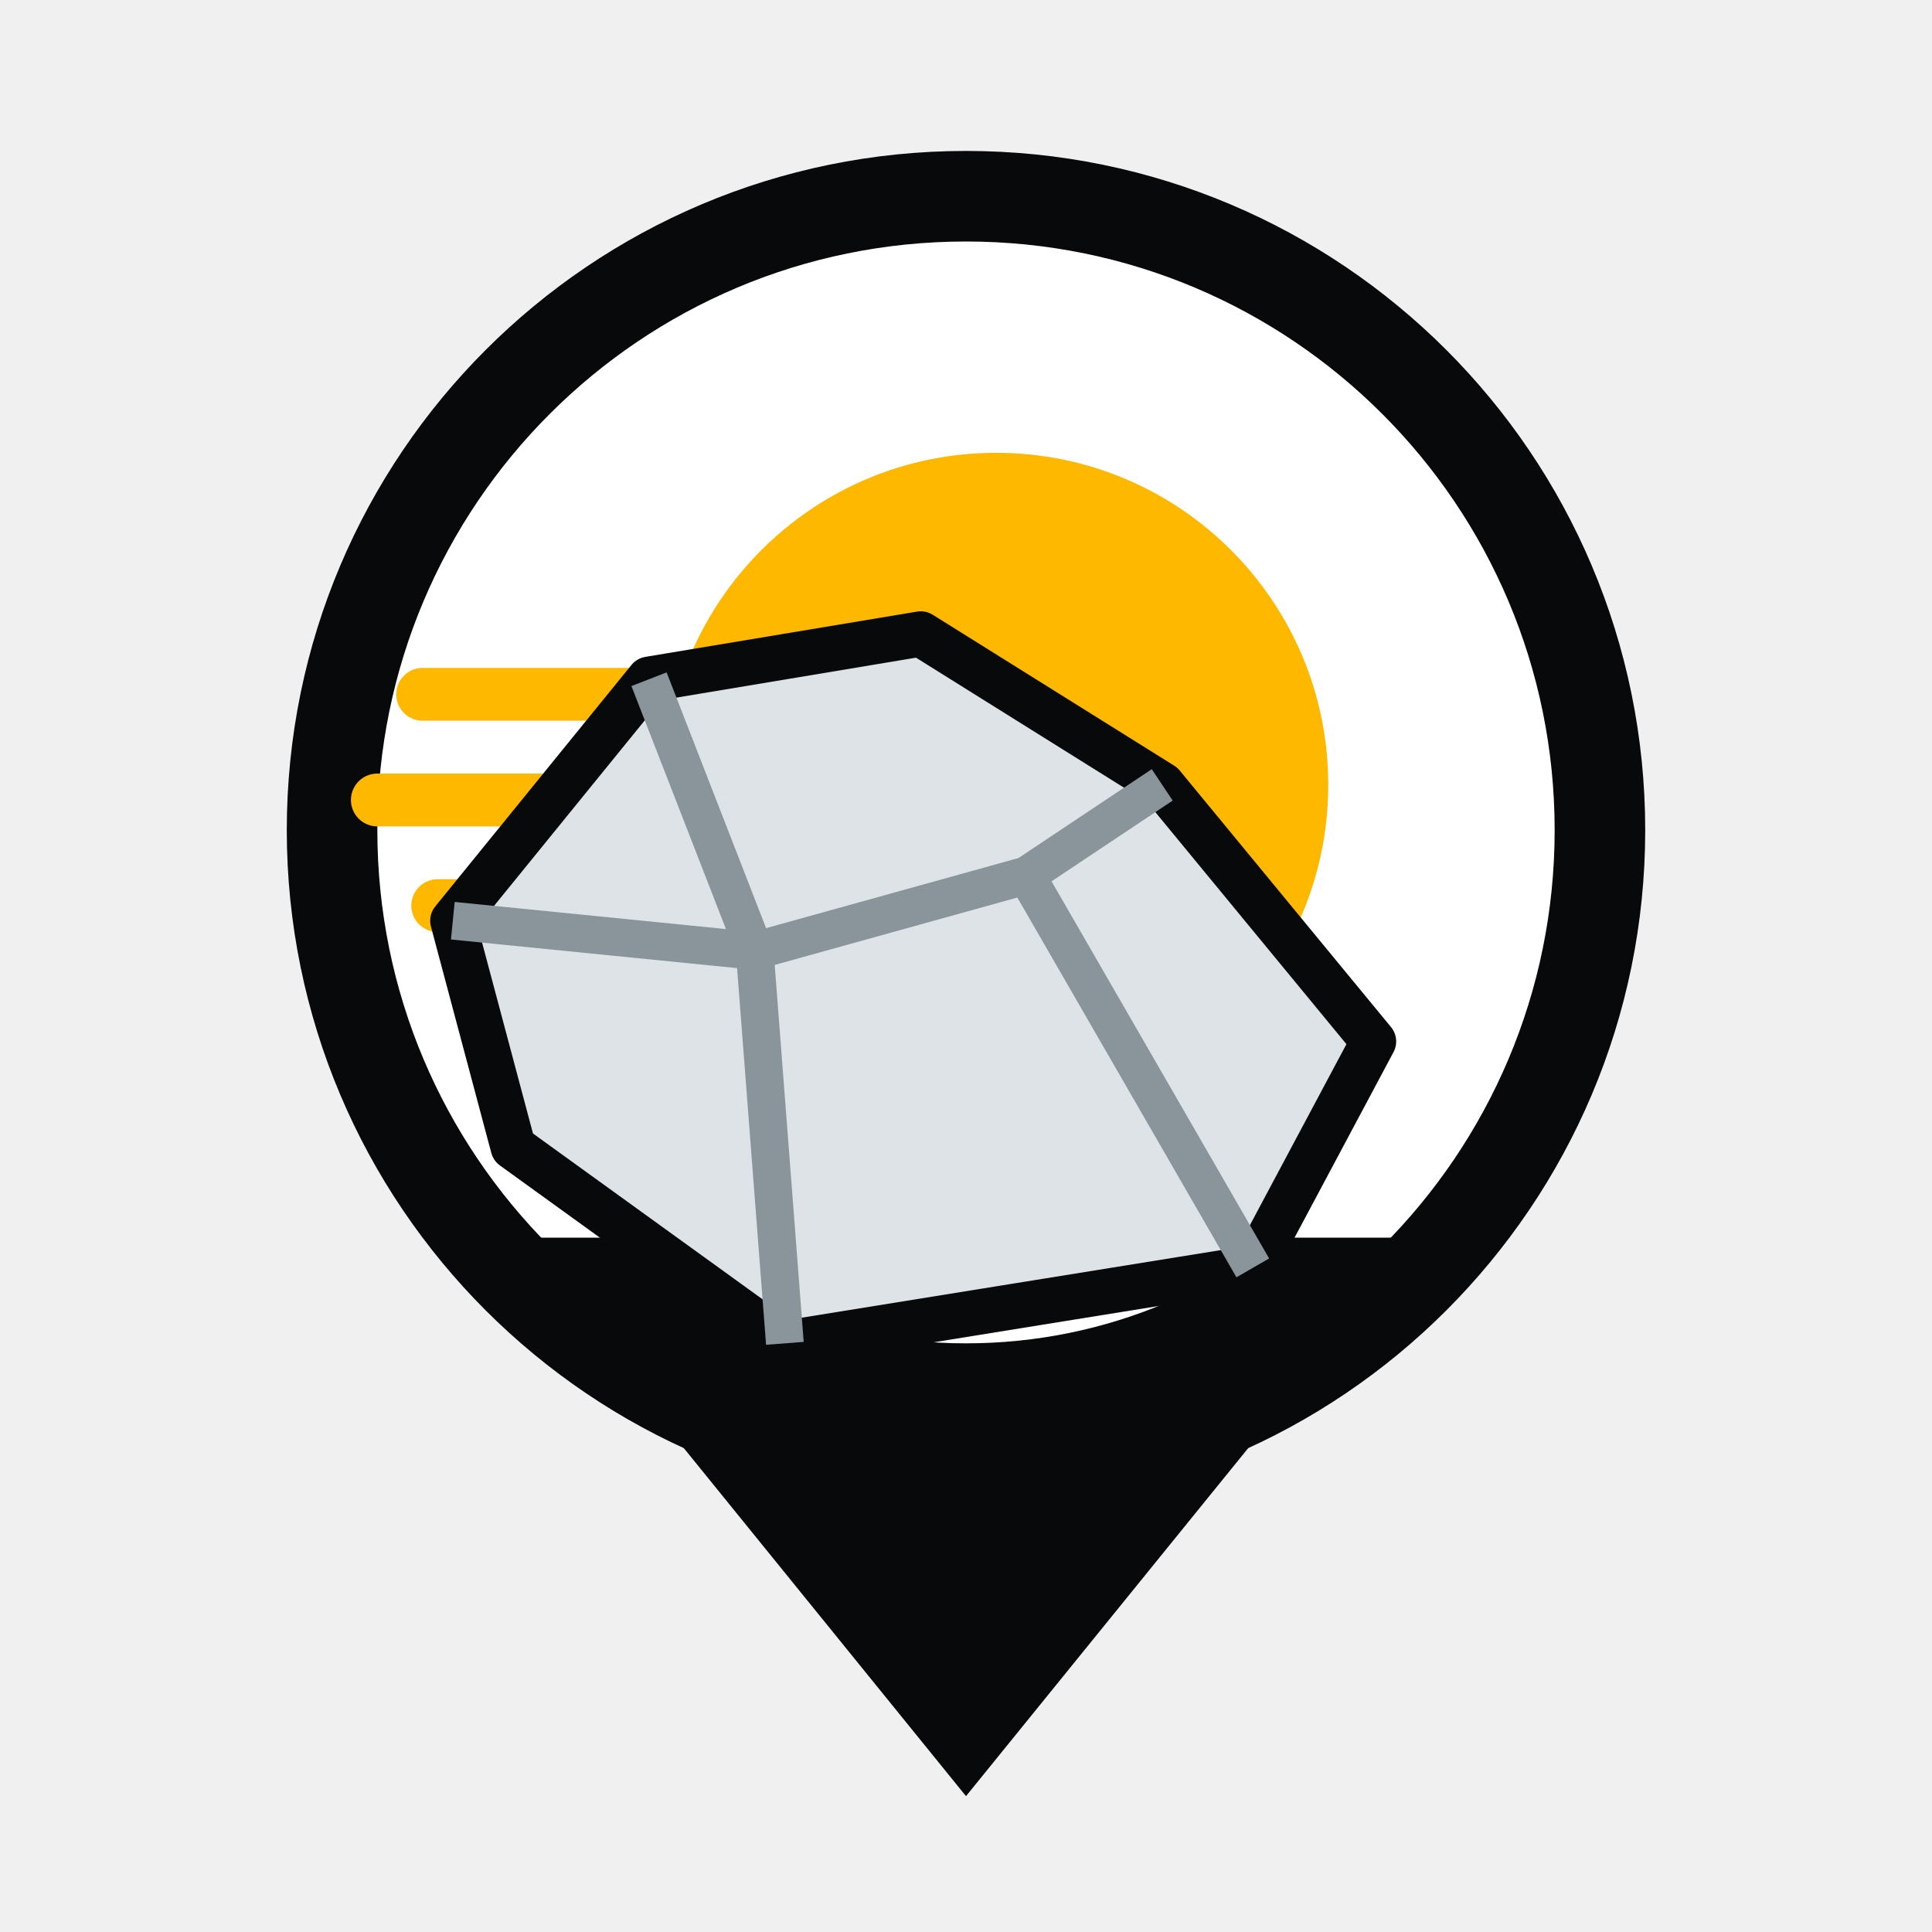
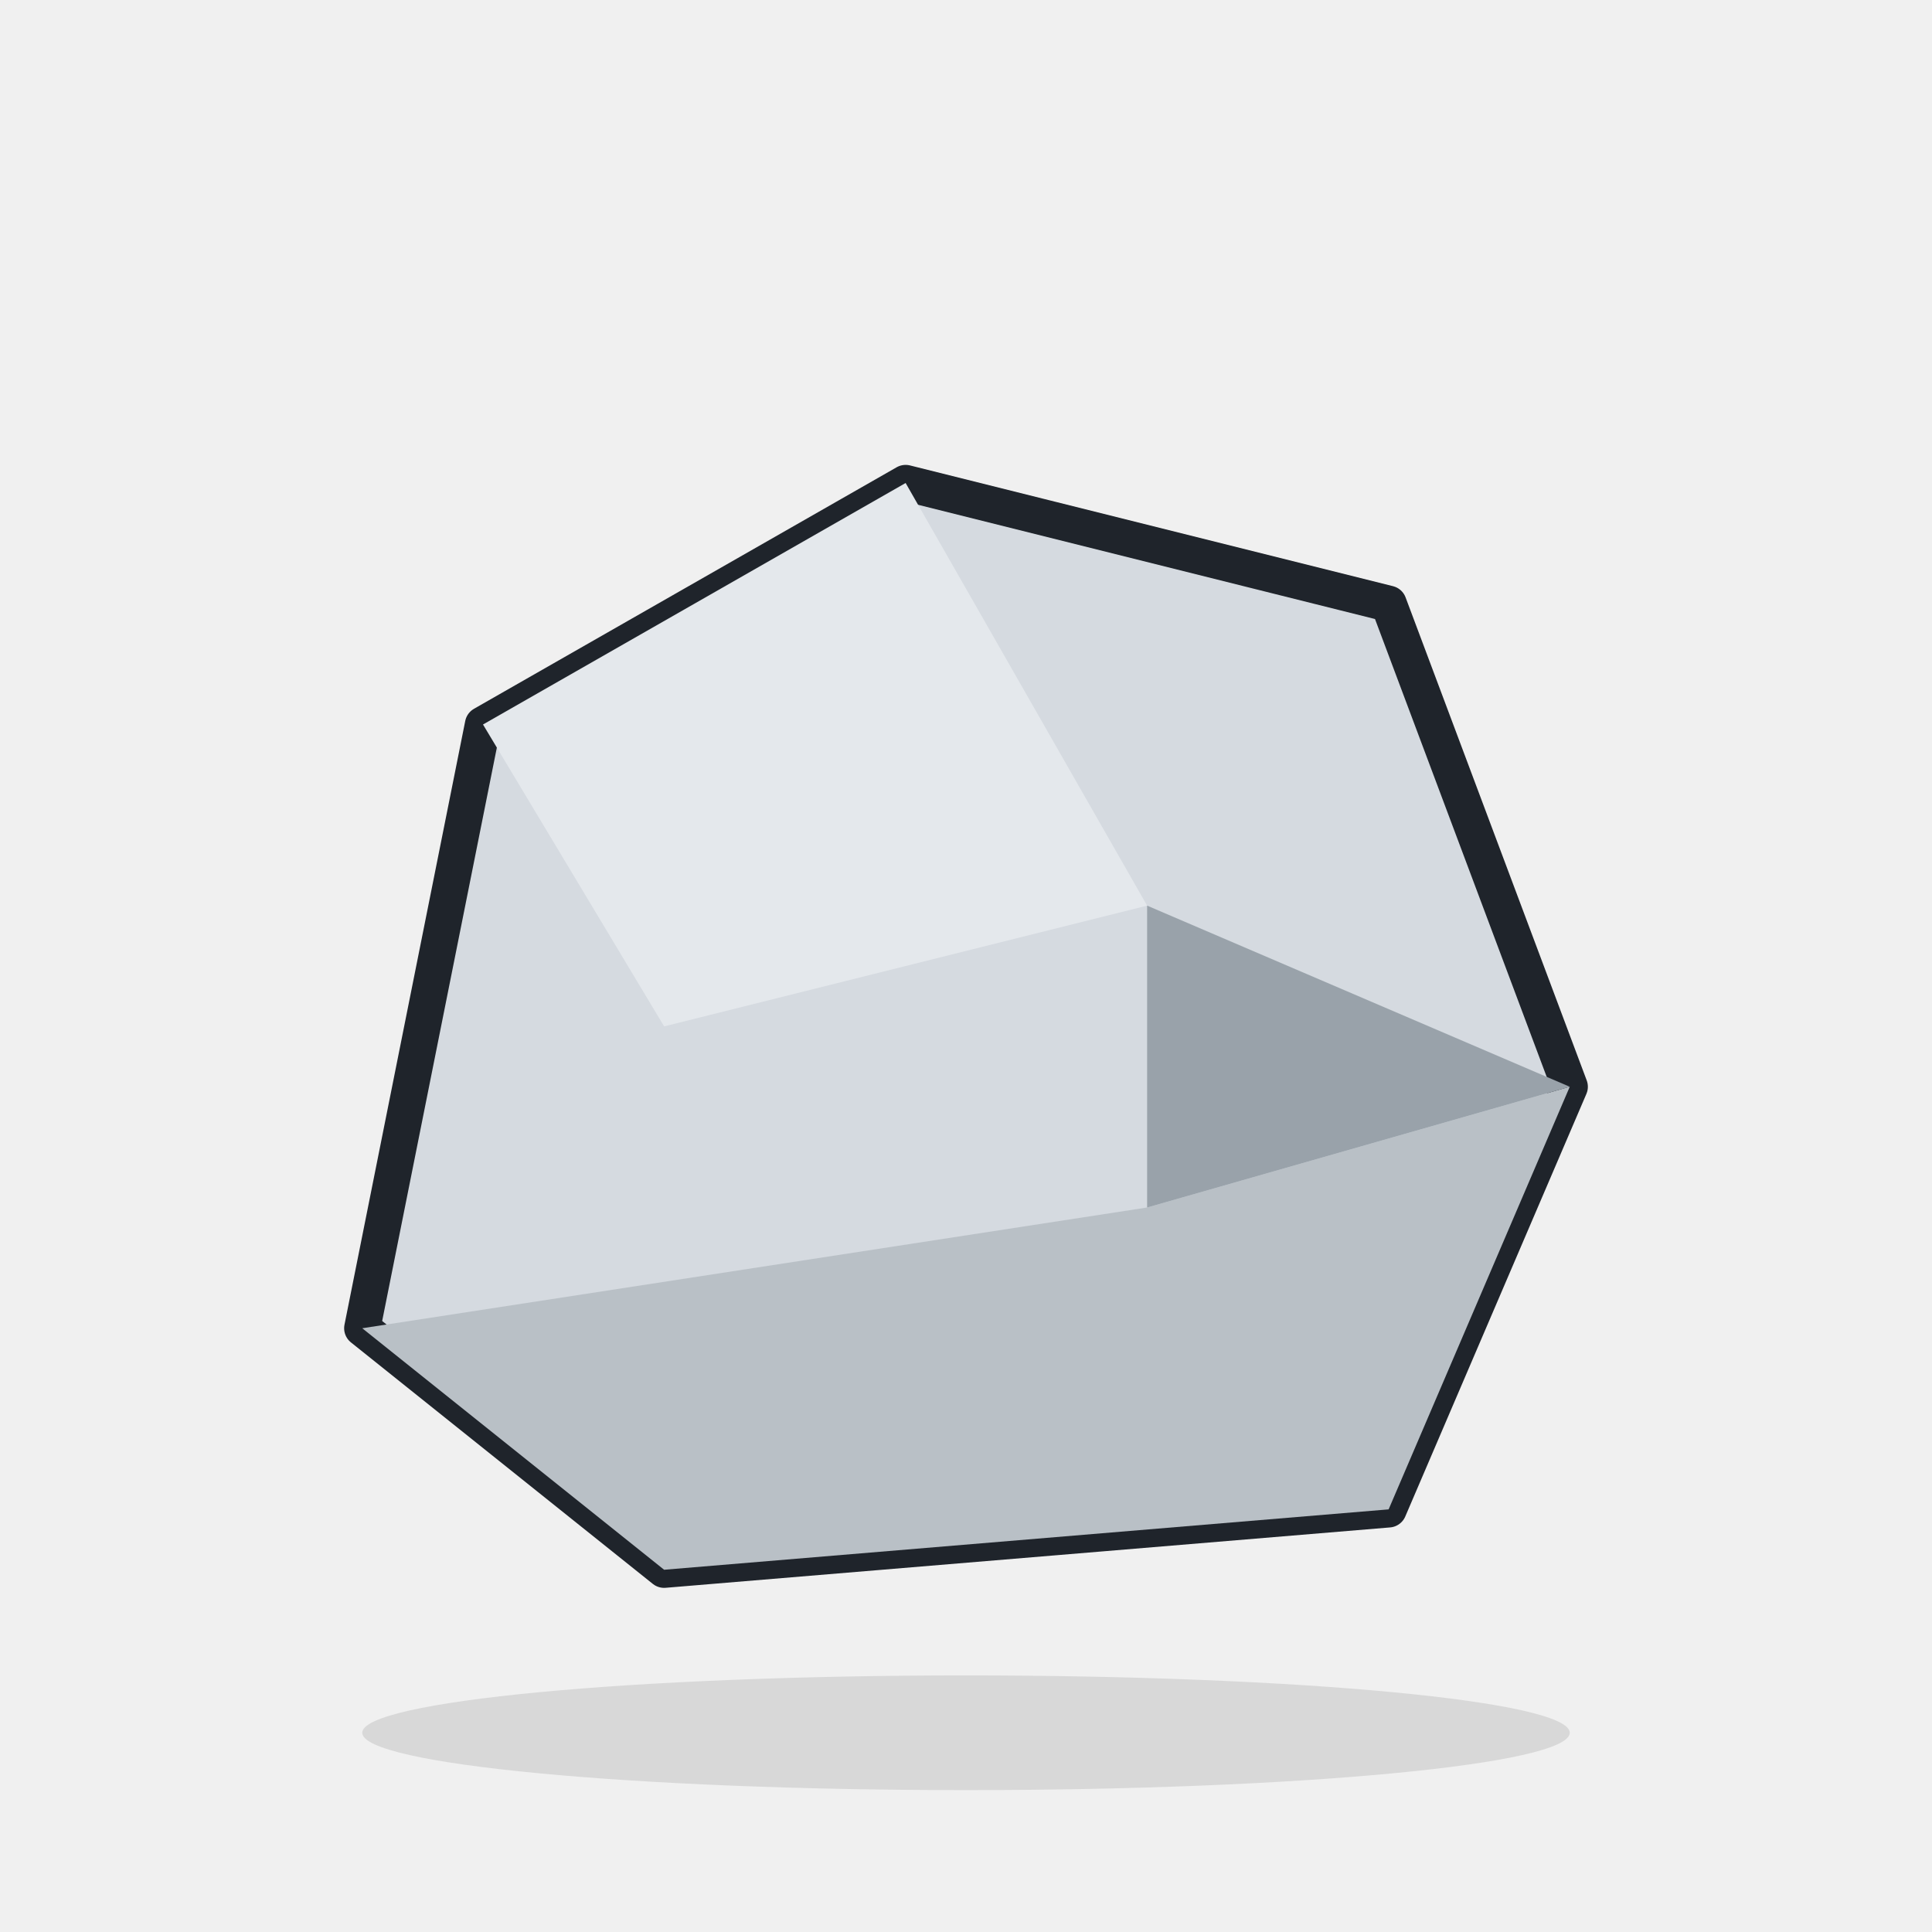
- <svg xmlns="http://www.w3.org/2000/svg" width="128" height="128" viewBox="0 0 128 128" role="img" aria-labelledby="title desc">
-   <circle cx="64" cy="55" r="42" fill="#FFFFFF" stroke="#08090B" stroke-width="6" />
-   <path d="M34 82 L64 119 L94 82" fill="#08090B" />
-   <circle cx="64" cy="55" r="34" fill="#FFFFFF" />
-   <circle cx="66" cy="52" r="22" fill="#FFB800" />
-   <path d="M28 46 H43 M25 53 H37 M29 60 H39" stroke="#FFB800" stroke-width="3.5" stroke-linecap="round" />
-   <path d="M34 76 L30 61 L43 45 L61 42 L77 52 L91 69 L83 84 L52 89 Z" fill="#DDE3E7" stroke="#08090B" stroke-width="3" stroke-linejoin="round" />
-   <path d="M43 45 L50 63 L30 61 M50 63 L68 58 L77 52 M50 63 L52 89 M68 58 L83 84" fill="none" stroke="#8A949B" stroke-width="2.5" stroke-linejoin="round" />
+ <svg xmlns="http://www.w3.org/2000/svg" viewBox="0 0 64 64">
+   <ellipse cx="32" cy="57.4" rx="20" ry="1.9" fill="#000" opacity="0.10" />
+   <path d="M12 44 L16 24 L30 16 L46 20 L52 36 L46 50 L22 52 Z" fill="#D5DAE0" stroke="#1F242B" stroke-width="1.2" stroke-linejoin="round" />
+   <path d="M12 44 L22 52 L46 50 L52 36 L38 40 Z" fill="#B9C0C6" />
+   <path d="M16 24 L30 16 L38 30 L22 34 Z" fill="#E4E8EC" />
+   <path d="M38 30 L52 36 L38 40 Z" fill="#99A2AA" />
</svg>
